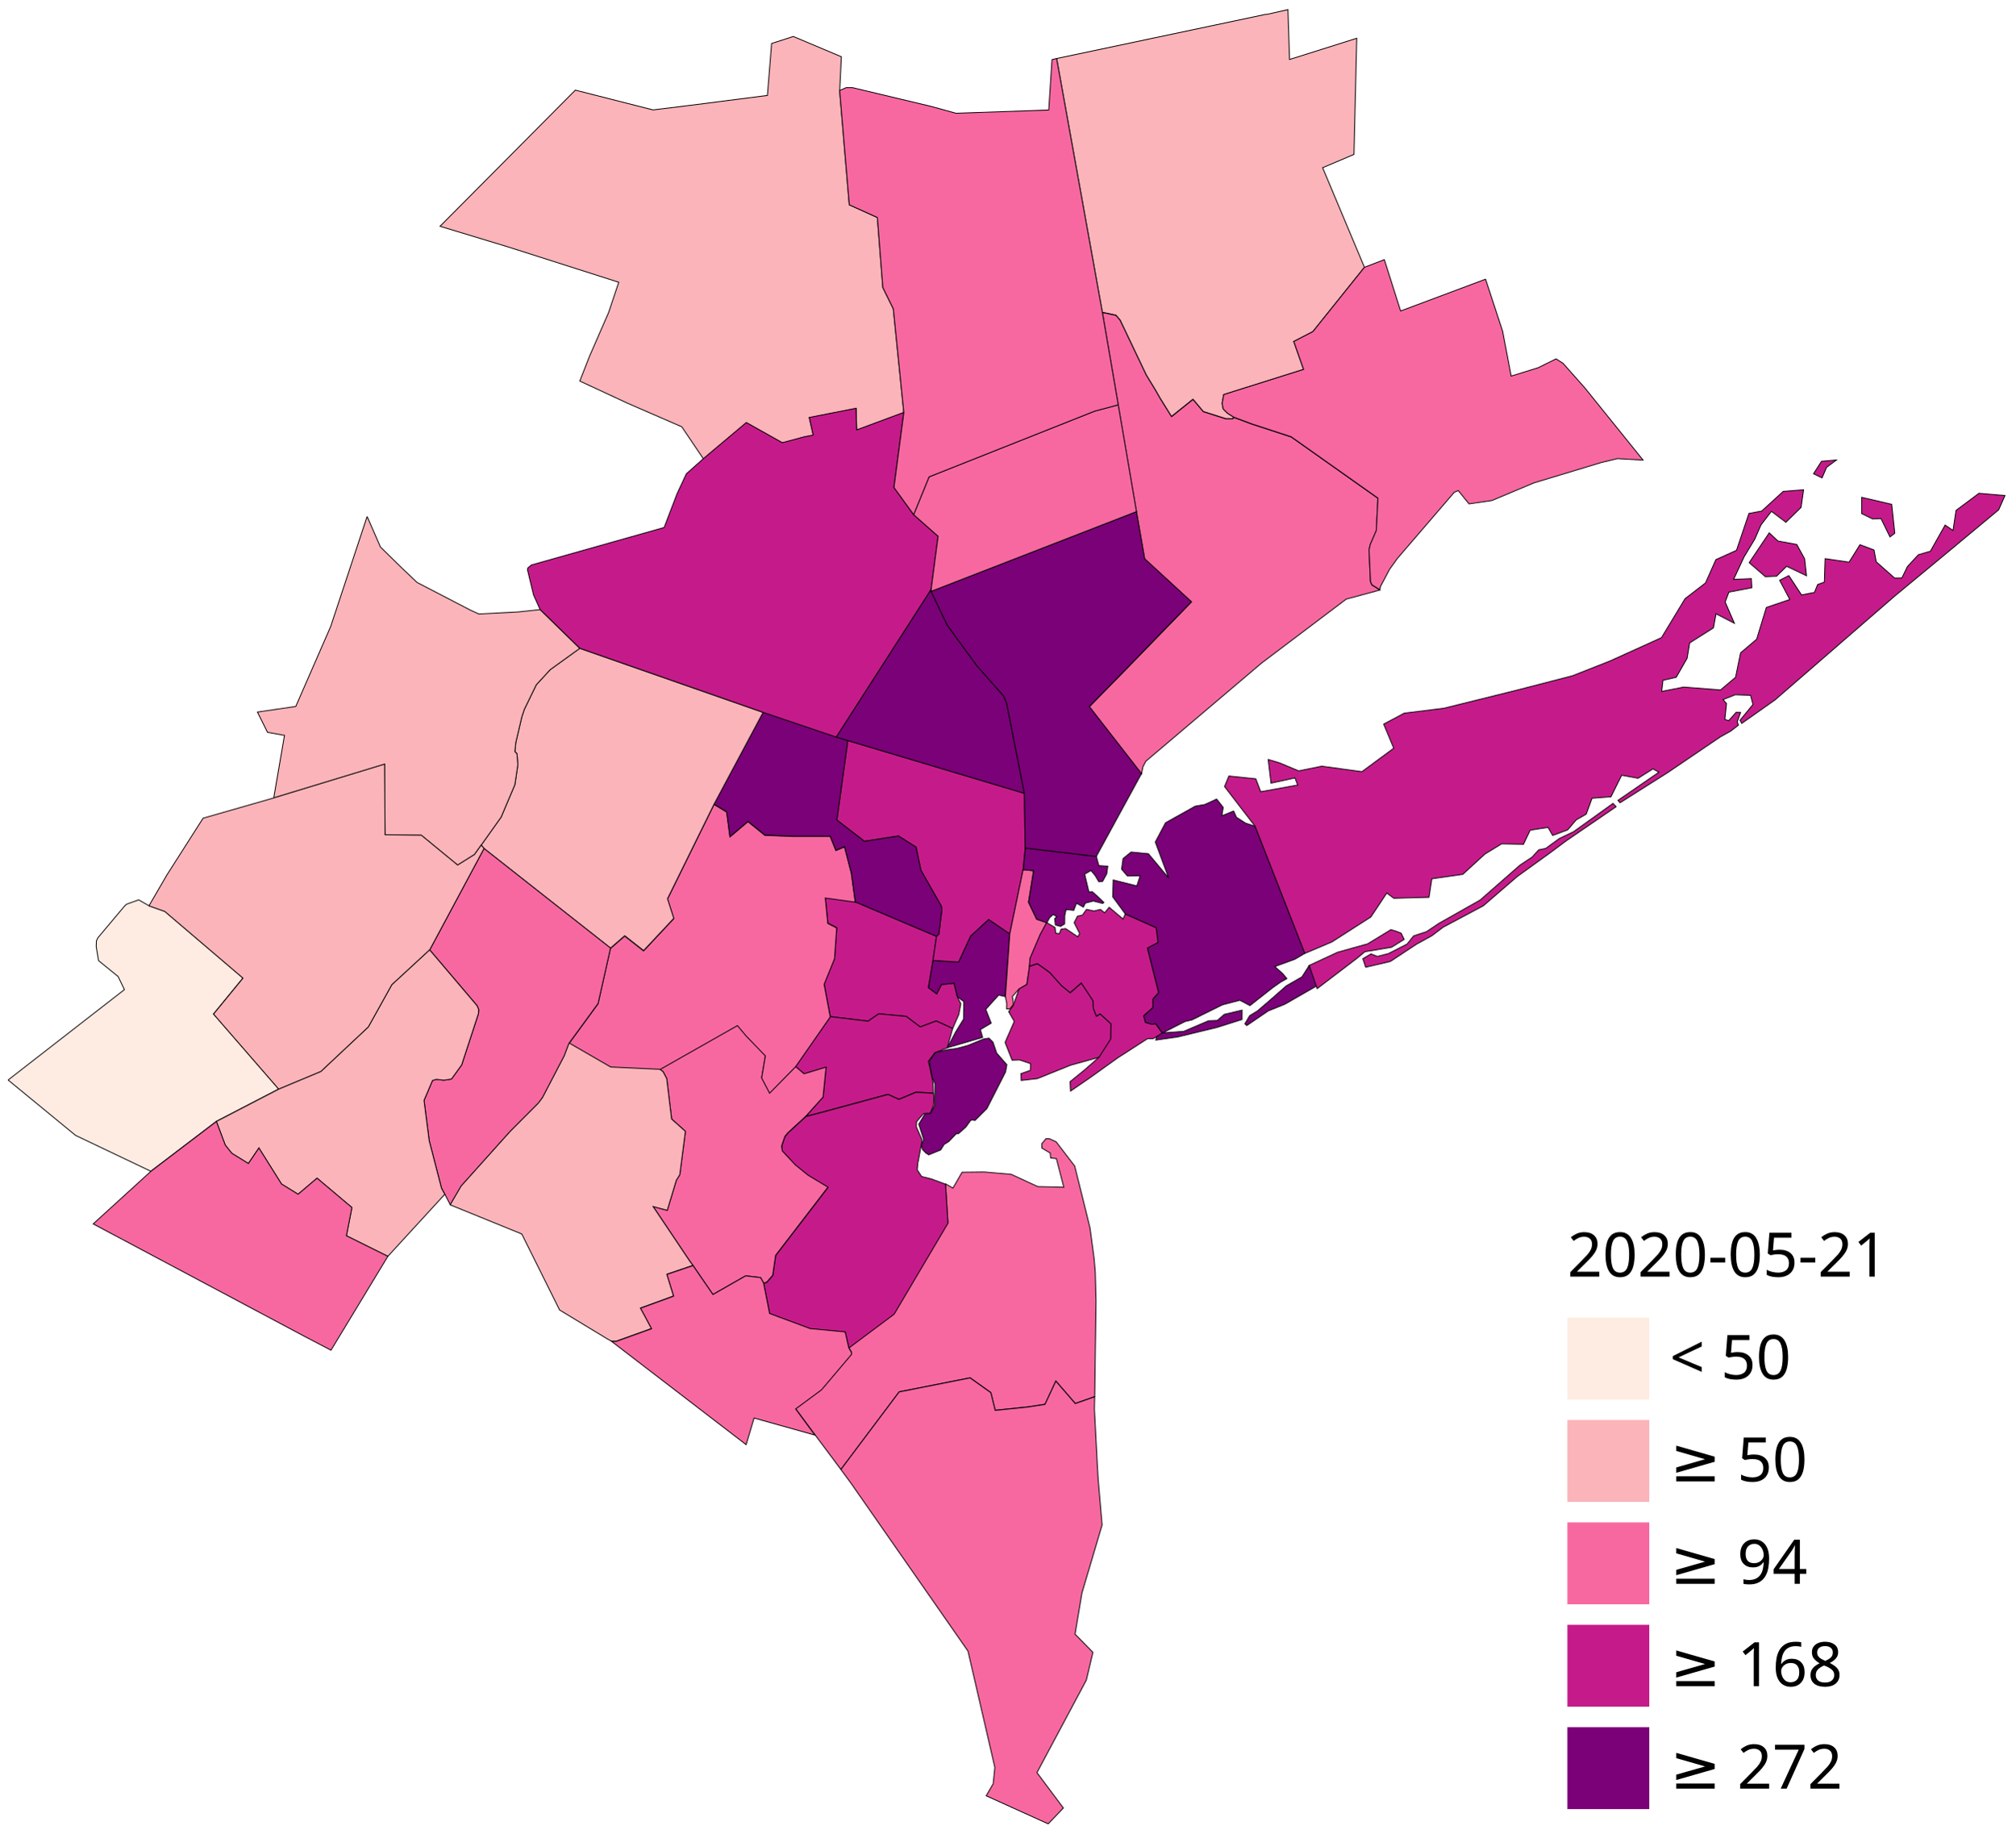
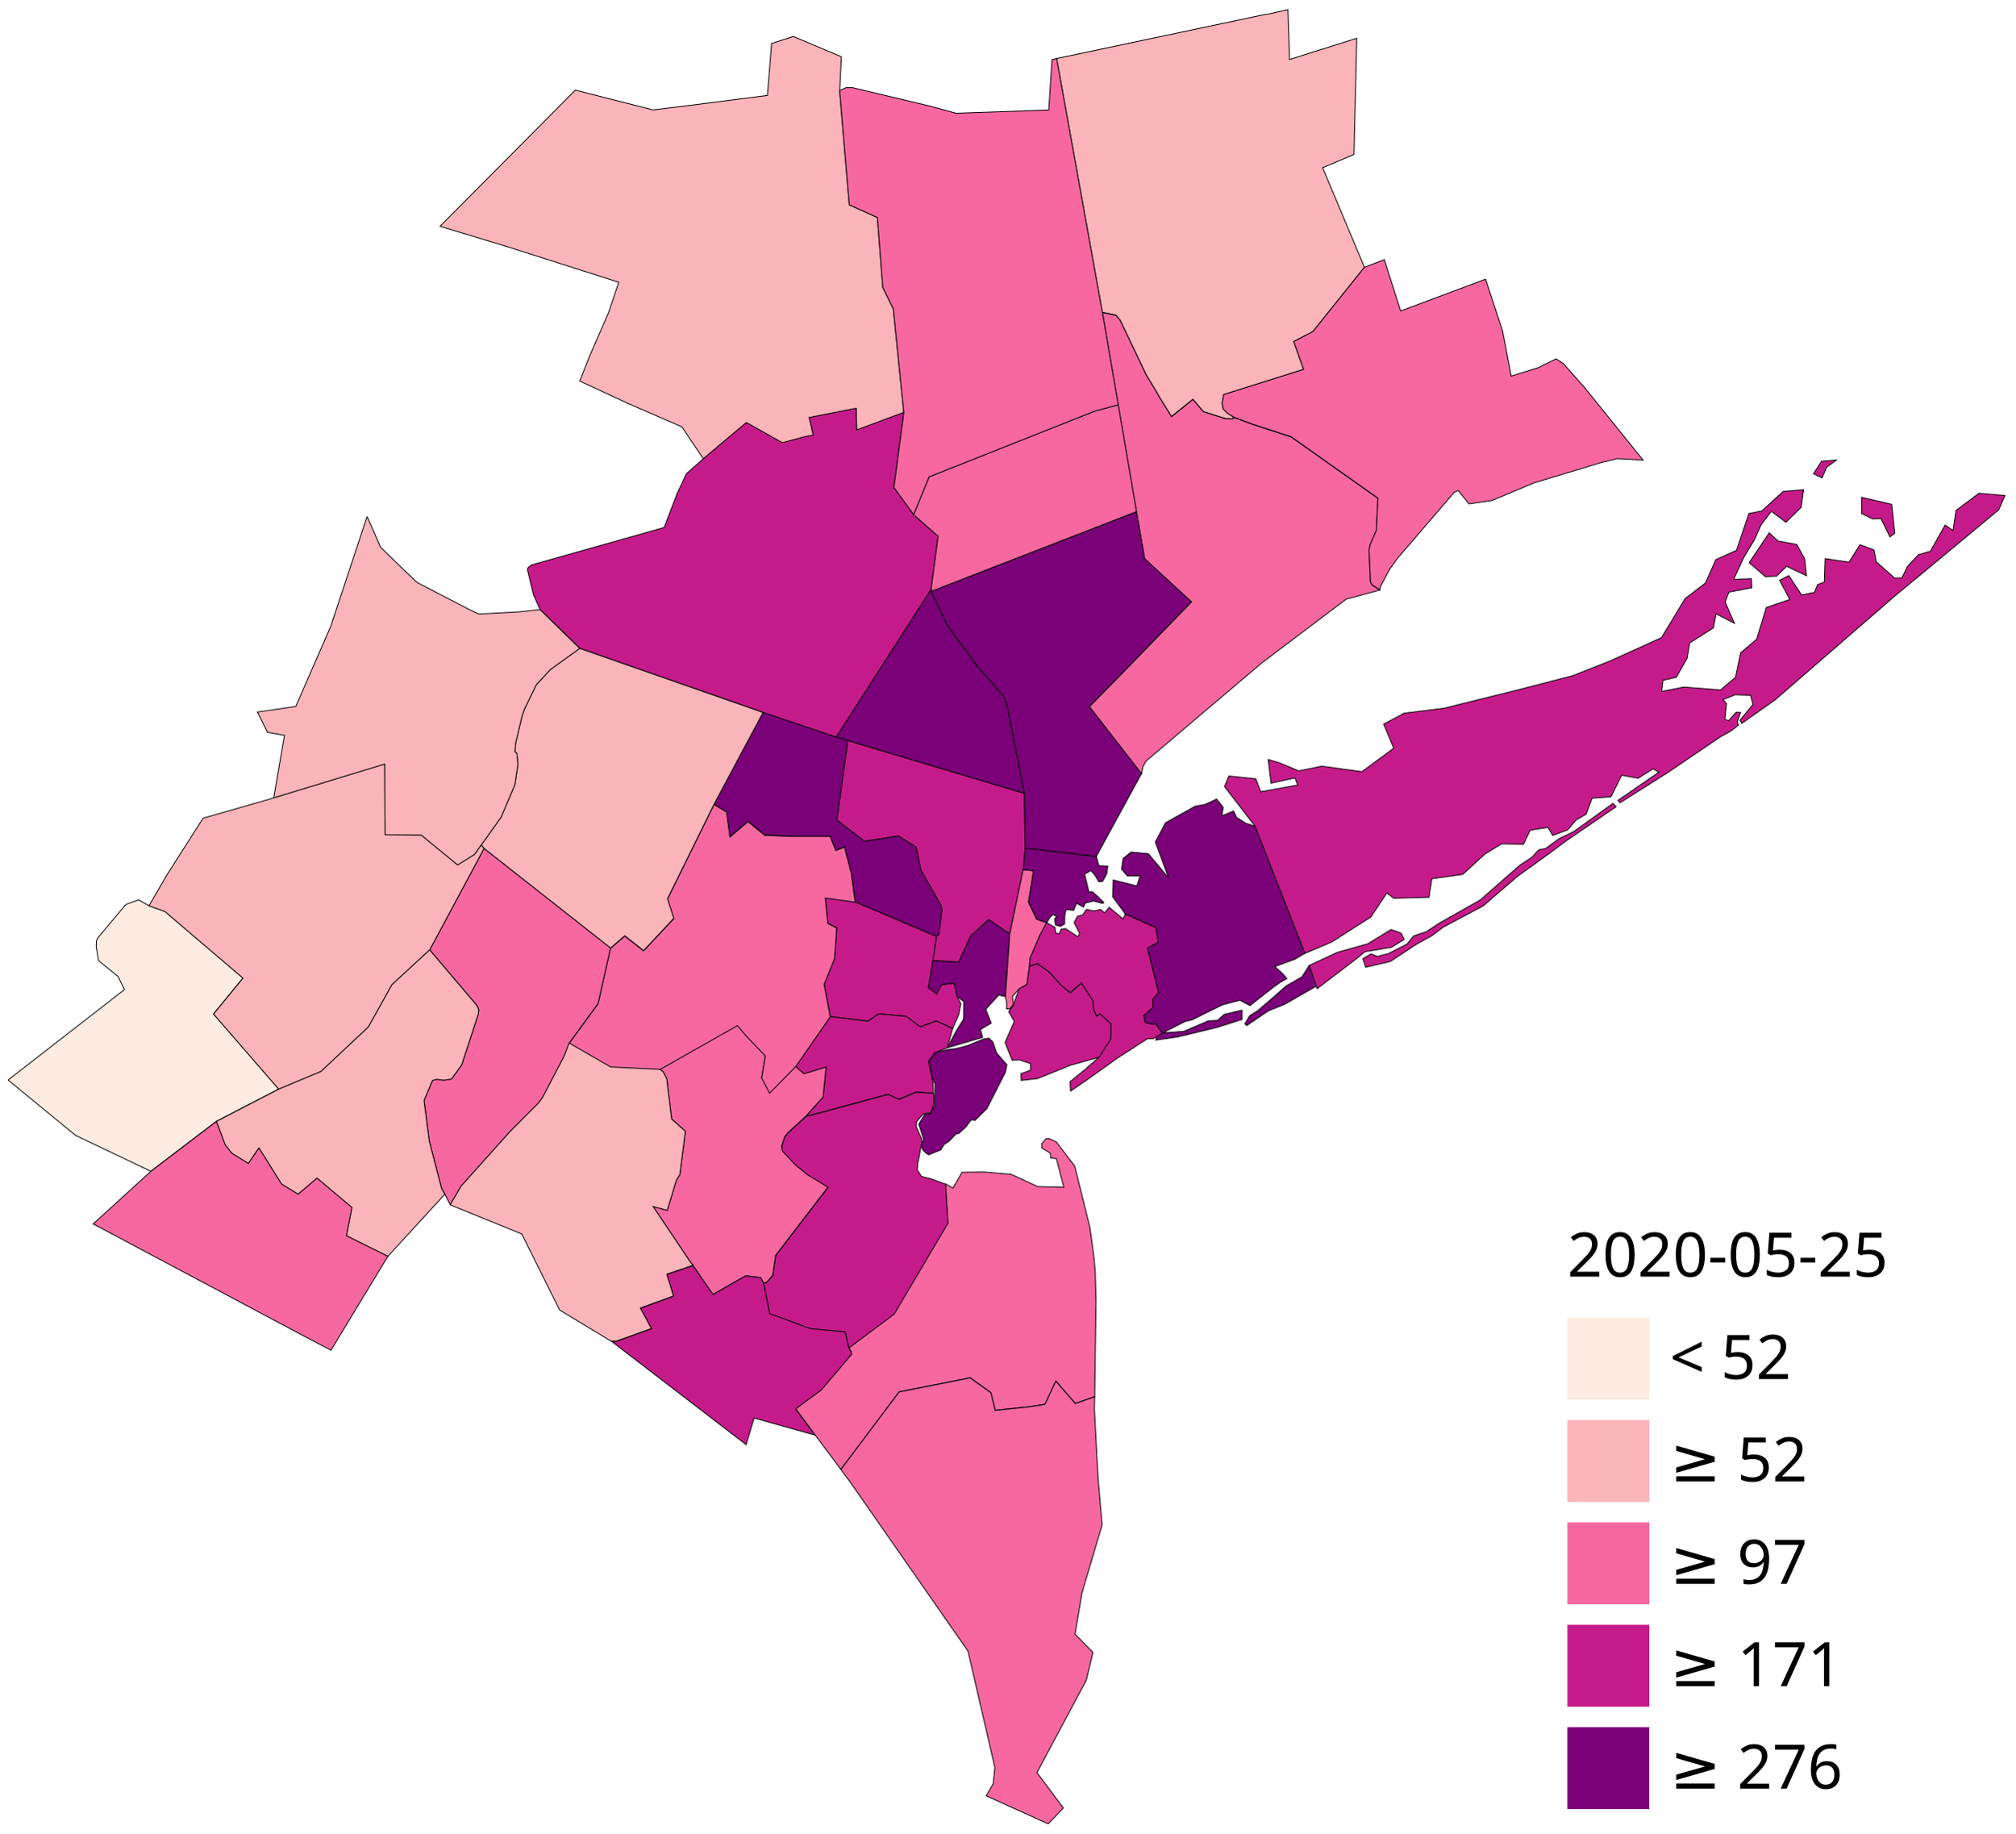
<svg xmlns="http://www.w3.org/2000/svg" id="svg4045" version="1.1" viewBox="0 0 316.019 287.485" height="1086.557" width="1194.401">
  <g transform="translate(108.116 49.338)" id="layer1">
    <g transform="matrix(4.55406 0 0 4.54983 -4052.057 -828.899)" id="g3993" stroke="#000" stroke-width="0.029">
      <path d="m 909.638,171.837 0.74,-0.168 0.055,1.719 2.314,-0.731 -0.095,4.002 -1.079,0.459 1.439,3.43 -1.776,2.218 -0.659,0.34 0.338,0.963 -2.75,0.867 -0.055,0.306 0.037,0.191 0.146,0.146 0.218,0.136 -0.032,0.05 h -0.241 l -0.775,-0.246 -0.357,-0.423 -0.739,0.594 -0.397,-0.639 -0.15,-0.264 -0.323,-0.531 -0.9,-1.89 -0.144,-0.168 -0.467,-0.1 -1.574,-8.743 7.224,-1.528" fill="#fbb4b9" />
      <path d="m 904.534,185.29 -0.546,-3.182 0.467,0.1 0.144,0.168 0.9,1.89 0.323,0.531 0.15,0.264 0.397,0.639 0.739,-0.594 0.357,0.423 0.775,0.246 h 0.241 l 0.032,-0.05 0.626,0.233 1.351,0.442 2.988,2.115 -0.057,1.116 -0.209,0.481 -0.041,0.186 0.05,1.094 0.048,0.109 0.275,0.171 -1.159,0.314 -2.91,2.2 -3.992,3.389 -0.098,0.188 -0.05,0.247 -1.797,-2.312 1.252,-1.278 2.264,-2.334 -1.611,-1.483 -0.282,-1.623 -0.628,-3.68" fill="#f768a1" />
      <path d="m 917.183,180.958 0.587,1.792 0.295,1.549 0.926,-0.287 0.62,-0.307 0.241,0.154 0.747,0.843 2.008,2.492 -0.884,-0.05 -0.562,0.136 -2.314,0.7 -1.446,0.608 -0.788,0.115 -0.371,-0.459 -0.136,0.06 -1.961,2.283 -0.266,0.371 -0.314,0.594 -0.021,0.09 v 0.02 l -0.275,-0.171 -0.048,-0.109 -0.05,-1.094 0.041,-0.186 0.209,-0.481 0.057,-1.116 -2.988,-2.115 -1.351,-0.442 -0.626,-0.233 -0.218,-0.136 -0.146,-0.146 -0.037,-0.191 0.055,-0.306 2.75,-0.867 -0.338,-0.963 0.659,-0.34 1.776,-2.218 0.684,-0.262 0.56,1.769 2.927,-1.097" fill="#f768a1" />
      <path d="m 898.583,212.137 0.259,0.148 0.313,-0.546 0.762,-0.009 0.929,0.08 0.919,0.424 0.894,0.021 -0.255,-0.987 -0.198,-0.021 -0.014,-0.169 -0.286,-0.171 -0.007,-0.149 0.089,-0.105 0.055,-0.07 h 0.121 l 0.232,0.107 0.639,0.835 0.385,1.55 0.13,0.535 0.011,0.04 0.144,1.075 0.039,0.467 0.025,0.99 -0.045,3.287 -0.669,0.236 -0.669,-0.774 -0.374,0.802 -0.571,0.088 -1.144,0.119 -0.148,-0.609 -0.715,-0.51 -2.444,0.483 -2.008,2.676 -0.893,-1.196 -0.665,-0.901 0.891,-0.659 1.034,-1.221 v -0.06 l -0.095,-0.168 1.559,-1.166 1.854,-3.136 -0.084,-1.347" fill="#f768a1" />
      <path d="m 894.981,221.987 2.008,-2.676 2.444,-0.483 0.715,0.51 0.148,0.609 1.144,-0.119 0.571,-0.088 0.374,-0.802 0.669,0.774 0.669,-0.235 -0.009,0.426 0.098,1.879 0.03,0.523 0.136,1.59 -0.694,2.345 -0.237,1.418 0.615,0.626 -0.226,0.956 -1.701,3.19 0.91,1.219 -0.524,0.546 -2.134,-0.967 0.241,-0.415 0.057,-0.562 -0.925,-4.009 -4.042,-5.804 -0.337,-0.458" fill="#f768a1" />
      <path d="m 899.519,209.926 -0.071,0.03 -0.162,0.226 -0.253,0.225 h -0.073 l -0.259,0.272 -0.162,0.1 -0.119,0.191 -0.412,0.168 -0.095,-0.06 -0.122,-0.126 -0.035,-0.16 0.082,-0.168 -0.173,-0.542 0.211,-0.354 0.182,-0.008 0.162,-0.292 0.005,-0.735 -0.101,-0.227 -0.102,-0.556 0.225,-0.302 0.404,-0.094 0.314,-0.04 0.224,-0.058 0.177,-0.05 0.53,-0.219 0.187,-0.03 0.137,0.137 0.128,0.378 0.351,0.401 -0.046,0.25 -0.642,1.261 -0.412,0.411 -0.08,-0.02" fill="#7a0177" />
      <path d="m 895.478,202.42 2.797,1.189 -0.121,0.829 -0.158,0.939 0.285,0.213 0.165,-0.321 0.434,-0.045 0.112,0.469 0.122,0.237 -0.07,0.371 -0.211,0.481 -0.566,-0.259 -0.552,0.206 -0.482,-0.364 -0.945,-0.088 -0.37,0.253 -1.3,-0.157 -0.211,-1.122 0.359,-0.884 0.074,-1.059 -0.306,-0.156 -0.086,-0.878 1.032,0.144" fill="#c51b8a" />
      <path d="m 894.617,206.375 1.3,0.157 0.37,-0.253 0.945,0.088 0.482,0.364 0.552,-0.206 0.566,0.259 -0.186,0.666 -0.356,0.141 -0.08,0.03 -0.039,0.06 -0.176,0.232 0.056,0.236 0.107,0.515 0.012,0.346 -0.604,-0.034 -0.589,0.246 -0.371,-0.171 -2.349,0.636 -0.483,0.125 0.595,-0.661 0.103,-1.03 -0.758,0.228 -0.293,-0.251 1.196,-1.719" fill="#c51b8a" />
      <path d="m 900.799,203.522 -0.162,2.161 -0.22,-0.05 -0.445,0.492 0.187,0.474 -0.373,0.223 0.079,0.269 -1.217,0.357 0.287,-0.545 0.272,-0.441 0.01,-0.602 -0.223,-0.167 -0.112,-0.469 -0.434,0.045 -0.165,0.321 -0.285,-0.213 0.158,-0.939 0.88,0.058 0.415,-0.899 0.62,-0.571 0.729,0.496" fill="#7a0177" />
      <path d="m 895.222,196.861 6.081,1.819 0.027,1.884 -0.071,0.747 -0.46,2.211 -0.729,-0.496 -0.62,0.571 -0.415,0.899 -0.88,-0.058 0.121,-0.829 0.08,-0.08 0.105,-0.85 -0.025,-0.122 -0.699,-1.228 -0.166,-0.795 -0.605,-0.384 -1.173,0.182 -0.95,-0.732 0.378,-2.739" fill="#c51b8a" />
      <path d="m 898.171,209.011 0.016,0.129 -0.009,0.273 -0.076,0.195 -0.041,0.094 -0.112,0.006 -0.119,0.01 -0.242,0.28 -0.007,0.176 0.2,0.457 -0.135,0.737 -0.011,0.03 -0.023,0.257 0.151,0.231 0.343,0.086 0.471,0.176 h 0.005 0.005 l 0.084,1.347 -1.854,3.136 -1.559,1.166 -0.124,-0.548 -1.204,-0.114 -1.398,-0.52 -0.207,-1.046 0.105,-0.03 0.209,-0.241 0.099,-0.686 1.802,-2.349 -0.687,-0.414 -0.435,-0.353 -0.449,-0.481 -0.025,-0.168 0.112,-0.331 0.105,-0.129 0.617,-0.568 0.483,-0.125 2.349,-0.636 0.371,0.171 0.589,-0.246 0.604,0.034" fill="#c51b8a" />
      <path d="m 893.421,208.094 0.293,0.251 0.758,-0.228 -0.103,1.03 -0.595,0.661 -0.617,0.568 -0.105,0.129 -0.112,0.331 0.025,0.168 0.449,0.481 0.435,0.353 0.687,0.414 -1.802,2.349 -0.099,0.686 -0.209,0.241 -0.105,0.03 -0.102,-0.191 -0.515,-0.06 -1.127,0.644 -0.69,-1.004 -0.107,-0.144 -1.263,-1.884 0.487,0.132 0.313,-1.038 0.119,-0.191 0.193,-1.494 -0.475,-0.424 -0.168,-1.395 -0.128,-0.24 -0.112,-0.08 2.676,-1.519 0.299,0.356 0.664,0.688 -0.129,0.761 0.275,0.524 0.891,-0.909" fill="#f768a1" />
      <path d="m 890.611,199.061 0.438,0.266 0.113,0.856 0.621,-0.526 0.58,0.47 0.98,0.04 h 1.271 l 0.196,0.485 0.297,-0.125 0.236,0.911 0.135,0.993 -1.032,-0.144 0.086,0.878 0.306,0.156 -0.074,1.059 -0.359,0.884 0.211,1.122 -1.196,1.719 -0.891,0.909 -0.275,-0.524 0.129,-0.761 -0.664,-0.688 -0.299,-0.356 -2.676,1.519 -1.688,-0.078 -1.431,-0.828 0.994,-1.361 0.429,-1.911 0.491,-0.425 0.65,0.51 1.038,-1.109 -0.216,-0.676 1.599,-3.251" fill="#f768a1" />
      <path d="m 894.821,196.74 0.401,0.121 -0.378,2.739 0.95,0.732 1.173,-0.182 0.605,0.384 0.166,0.795 0.699,1.228 0.025,0.122 -0.105,0.85 -0.08,0.08 -2.797,-1.189 -0.135,-0.993 -0.236,-0.911 -0.297,0.125 -0.196,-0.485 h -1.271 l -0.98,-0.04 -0.58,-0.47 -0.621,0.526 -0.113,-0.856 -0.438,-0.266 1.694,-3.173 2.516,0.852" fill="#7a0177" />
      <path d="m 892.305,195.888 -1.694,3.173 -1.599,3.251 0.216,0.676 -1.038,1.109 -0.65,-0.51 -0.491,0.425 -4.356,-3.432 -0.096,-0.119 0.685,-0.963 0.474,-1.118 0.103,-0.692 -0.032,-0.378 -0.071,-0.07 0.032,-0.313 0.209,-0.892 0.087,-0.257 0.41,-0.843 0.481,-0.522 1.014,-0.731 6.315,2.209" fill="#fbb4b9" />
      <path d="m 882.694,200.58 4.356,3.432 -0.429,1.911 -0.994,1.361 -0.166,0.44 -0.749,1.439 -0.137,0.185 -0.979,0.983 -1.688,1.884 -0.376,0.644 -0.187,-0.362 -0.114,-0.209 -0.424,-1.64 -0.178,-1.387 0.292,-0.686 0.136,-0.04 0.257,0.03 0.26,-0.04 0.351,-0.486 0.578,-1.771 0.009,-0.135 -0.057,-0.136 -1.631,-1.922 1.872,-3.496" fill="#f768a1" />
      <path d="m 885.626,207.284 1.431,0.828 1.688,0.078 0.112,0.08 0.128,0.24 0.168,1.395 0.475,0.424 -0.193,1.494 -0.119,0.191 -0.313,1.038 -0.487,-0.132 1.263,1.884 0.107,0.144 -0.896,0.304 0.231,0.75 -1.141,0.416 0.179,0.327 0.201,0.379 -1.211,0.435 h -0.168 l -0.114,-0.06 -1.671,-1.013 -1.302,-2.619 -2.466,-1.005 0.376,-0.644 1.688,-1.884 0.979,-0.983 0.137,-0.185 0.749,-1.439 0.166,-0.44" fill="#fbb4b9" />
-       <path d="m 889.887,214.95 0.69,1.004 1.127,-0.644 0.515,0.06 0.102,0.191 0.207,1.046 1.398,0.52 1.204,0.114 0.124,0.548 0.095,0.168 v 0.06 l -1.034,1.221 -0.891,0.659 0.665,0.901 -2.096,-0.588 -0.273,0.918 -4.635,-3.561 h 0.168 l 1.211,-0.435 -0.201,-0.379 -0.179,-0.327 1.141,-0.416 -0.231,-0.75 0.896,-0.304" fill="#f768a1" />
+       <path d="m 889.887,214.95 0.69,1.004 1.127,-0.644 0.515,0.06 0.102,0.191 0.207,1.046 1.398,0.52 1.204,0.114 0.124,0.548 0.095,0.168 v 0.06 l -1.034,1.221 -0.891,0.659 0.665,0.901 -2.096,-0.588 -0.273,0.918 -4.635,-3.561 h 0.168 l 1.211,-0.435 -0.201,-0.379 -0.179,-0.327 1.141,-0.416 -0.231,-0.75 0.896,-0.304" fill="#c51b8a" />
      <path fill="#f768a1" d="m 901.258,201.418 -0.459,2.211 -0.151,2.163 0.046,0.233 -0.003,0.19 0.103,0.004 0.127,-0.154 -0.013,-0.17 -0.021,-0.103 0.232,-0.265 0.268,-0.154 0.092,-0.625 0.023,-0.271 0.344,-0.811 0.229,-0.422 -0.35,-0.117 -0.281,-0.588 0.174,-1.088 z" transform="translate(0 -.107)" />
      <path d="m 894.94,174.458 0.332,3.938 0.967,0.438 0.188,2.412 0.362,0.738 0.361,3.577 -1.622,0.603 -0.019,-0.745 -1.613,0.316 0.137,0.606 -0.305,0.06 -0.759,0.204 -1.239,-0.696 -1.48,1.246 -0.747,-1.109 -1.865,-0.811 -1.646,-0.765 0.337,-0.859 0.658,-1.51 0.346,-1.036 -3.799,-1.214 -2.355,-0.715 4.66,-4.692 2.676,0.682 1.296,-0.16 2.642,-0.339 0.144,-1.79 0.747,-0.242 1.655,0.699 -0.057,1.166" fill="#fbb4b9" />
      <path d="m 901.33,200.564 2.45,0.291 0.086,0.316 0.307,0.02 -0.035,0.262 -0.143,0.262 -0.13,0.012 -0.123,-0.21 -0.147,-0.178 -0.217,0.126 0.146,0.613 0.115,-0.01 0.192,0.172 0.209,0.2 -0.043,0.034 -0.322,-0.083 -0.273,0.071 -0.069,0.139 -0.236,-0.136 -0.095,0.247 -0.265,-0.029 -0.045,0.212 -0.003,0.284 -0.141,0.087 -0.179,-0.049 -0.024,-0.221 0.073,-0.065 -0.122,-0.074 -0.121,0.104 -0.097,0.177 -0.349,-0.118 -0.282,-0.588 0.175,-1.087 -0.359,-0.033 0.071,-0.747" fill="#7a0177" />
      <path d="m 900.91,206.009 0.209,-0.589 0.269,-0.154 0.09,-0.624 0.277,-0.089 0.423,0.303 0.405,0.453 0.297,0.245 0.387,-0.334 0.405,0.616 0.007,0.254 0.107,0.272 0.13,-0.077 0.373,0.342 -0.007,0.523 -0.4,0.625 -0.99,0.275 -1.143,0.461 -0.556,0.063 -0.007,-0.235 0.323,-0.112 0.004,-0.232 -0.375,-0.127 -0.259,0.009 -0.241,-0.613 0.316,-0.723 -0.192,-0.337 z" fill="#c51b8a" />
      <path d="m 898.09,191.718 0.556,1.166 1.027,1.406 0.916,1.036 0.105,0.264 0.608,3.09 -6.081,-1.819 -0.401,-0.121 3.27,-5.092 v 0.07" fill="#7a0177" />
      <path fill="#7a0177" d="m 907.922,198.984 -0.406,0.188 -0.33,0.057 -1.023,0.572 -0.352,0.664 0.459,1.238 -0.697,-0.834 -0.596,-0.059 -0.277,0.225 -0.051,0.367 0.201,0.234 0.438,-0.01 -0.113,0.352 -0.814,-0.205 -0.016,0.582 0.434,0.592 1.061,0.475 0.068,0.502 -0.367,0.195 0.385,1.535 -0.195,0.223 0.002,0.289 -0.322,0.287 0.065,0.234 0.223,0.062 0.129,-0.018 0.223,0.312 -0.17,0.012 -0.053,0.236 0.775,-0.113 1.34,-0.326 0.854,-0.271 0.002,-0.322 -0.615,0.146 -0.236,0.209 -0.305,0.012 -0.854,0.365 -0.725,0.051 0.771,-0.391 0.24,-0.057 1.045,-0.518 0.602,-0.158 0.348,0.184 0.772,-0.608 0.273,-0.194 0.226,-0.129 -0.139,-0.167 -0.276,-0.247 0.693,-0.254 0.344,-0.203 -1.713,-4.377 -0.332,-0.109 -0.312,-0.201 -0.098,-0.217 -0.406,0.164 0.047,-0.289 z m 3.189,5.733 -0.249,0.394 -0.54,0.31 -0.477,0.42 -0.514,0.443 -0.27,0.166 -0.166,0.279 0.066,0.061 0.742,-0.506 0.568,-0.229 1.114,-0.64 z" transform="translate(0 -.107)" />
      <path d="m 897.149,185.561 -0.339,2.577 0.678,0.937 0.843,0.745 -0.24,1.828 -3.27,5.092 -2.516,-0.852 -6.315,-2.209 -1.367,-1.337 -0.225,-0.503 -0.209,-0.87 0.016,-0.06 0.121,-0.1 4.571,-1.292 0.442,-1.157 0.321,-0.692 0.587,-0.523 1.48,-1.246 1.239,0.696 0.759,-0.204 0.305,-0.06 -0.137,-0.606 1.613,-0.316 0.019,0.745 1.622,-0.603" fill="#c51b8a" />
      <path d="m 902.074,203.138 0.284,0.165 0.022,0.197 0.127,0.017 0.059,-0.155 0.156,-0.02 0.421,0.281 0.063,-0.111 -0.19,-0.375 0.115,-0.224 0.17,-0.036 0.141,-0.198 0.258,0.056 0.223,-0.055 0.143,0.119 0.156,-0.192 0.478,0.404 0.076,-0.17 1.061,0.474 0.068,0.501 -0.369,0.196 0.386,1.534 -0.197,0.223 0.002,0.289 -0.321,0.287 0.063,0.234 0.222,0.062 0.13,-0.017 0.227,0.316 -0.306,0.193 -0.199,0.002 -1.034,0.667 -0.968,0.694 -0.649,0.445 -0.016,-0.324 0.486,-0.395 0.515,-0.453 0.4,-0.625 0.007,-0.523 -0.373,-0.342 -0.13,0.077 -0.107,-0.272 -0.007,-0.254 -0.405,-0.616 -0.387,0.334 -0.297,-0.245 -0.405,-0.453 -0.423,-0.303 -0.277,0.089 0.023,-0.271 0.346,-0.811 0.227,-0.422" fill="#c51b8a" />
      <path fill="#c51b8a" d="m 928.476,187.773 0.295,0.141 0.156,-0.364 0.338,-0.252 -0.513,0.044 z m -0.342,0.551 -0.701,0.056 -0.742,0.678 -0.438,0.082 -0.428,1.27 -0.711,0.322 -0.357,0.803 -0.703,0.541 -0.812,1.344 -1.775,0.805 -1.293,0.51 -1.988,0.514 -2.439,0.605 -1.367,0.17 -0.705,0.377 0.346,0.83 -1.096,0.809 -1.381,-0.189 -0.795,0.162 -0.658,-0.275 -0.393,-0.119 0.098,0.816 0.826,-0.18 0.09,0.246 -1.271,0.23 -0.17,-0.445 -0.926,-0.096 -0.15,0.363 1.053,1.371 1.713,4.379 0.928,-0.393 1.346,-0.863 0.547,-0.824 0.242,0.18 1.211,-0.033 0.098,-0.639 1.066,-0.152 0.764,-0.701 0.572,-0.35 0.754,0.014 0.232,-0.486 0.613,-0.096 0.16,0.277 0.518,-0.191 0.291,-0.344 0.346,-0.199 0.201,-0.547 0.652,-0.051 0.369,-0.742 0.564,0.104 0.514,-0.324 0.203,0.115 -1.41,0.971 0.072,0.082 1.641,-1.039 1.814,-1.232 0.365,-0.204 0.257,-0.202 -0.043,-0.108 0.117,-0.326 -0.153,-0.006 -0.256,0.288 -0.133,-0.043 0.058,-0.547 -0.121,-0.137 0.42,-0.166 0.528,0.019 0.084,0.315 -0.446,0.544 0.06,0.108 1.149,-0.811 4.107,-3.566 1.828,-1.516 1.762,-1.467 0.217,-0.492 -0.896,-0.078 -0.789,0.59 -0.105,0.691 -0.271,-0.186 -0.508,0.902 -0.414,0.121 -0.377,0.408 -0.191,0.393 -0.25,0.002 -0.631,-0.559 -0.078,-0.408 -0.484,-0.182 -0.375,0.602 -0.824,-0.121 -0.027,0.809 -0.229,0.082 -0.113,0.273 -0.443,0.086 -0.438,-0.666 -0.316,0.162 0.35,0.662 -0.807,0.273 -0.334,1.094 -0.553,0.471 -0.174,0.842 -0.518,0.438 -1.268,-0.1 -0.758,0.15 0.045,-0.383 0.457,-0.105 0.375,-0.656 0.088,-0.529 0.818,-0.518 0.088,-0.484 0.633,0.326 -0.318,-0.732 0.129,-0.342 0.789,-0.152 -0.016,-0.312 -0.611,0.027 0.361,-0.777 0.369,-0.613 0.213,-0.488 0.359,-0.469 0.498,0.377 0.523,-0.512 z m 2.002,0.261 v 0.561 l 0.377,0.184 0.285,-0.014 0.311,0.633 0.166,-0.127 -0.107,-0.996 z m -3.184,1.223 -0.691,1.029 0.557,0.482 0.385,-0.016 0.348,-0.342 0.684,0.326 -0.065,-0.584 -0.271,-0.494 -0.648,-0.119 z m -5.381,9.326 -1.357,0.975 -0.486,0.232 -0.475,0.344 -0.24,0.049 -0.225,0.248 -0.418,0.277 -1.371,1.203 -1.422,0.805 -0.428,0.287 -0.443,0.146 -0.225,0.281 -0.645,0.33 -0.379,0.096 -0.219,-0.086 -0.281,0.166 0.098,0.293 0.85,-0.199 0.902,-0.596 0.529,-0.291 0.385,-0.293 1.387,-0.74 1.17,-1.01 1.131,-0.816 0.541,-0.404 1.729,-1.184 z m -7.646,4.35 -0.803,0.49 -1.033,0.289 -0.979,0.455 0.275,0.799 1.371,-1.045 0.273,-0.227 0.918,-0.154 0.434,-0.271 -0.105,-0.213 -0.143,-0.057 z" transform="translate(0 -.107)" />
      <path d="m 898.09,191.718 7.071,-2.748 0.282,1.623 1.611,1.483 -2.264,2.334 -1.252,1.278 1.797,2.312 -1.556,2.855 -2.45,-0.291 -0.027,-1.884 -0.608,-3.09 -0.105,-0.264 -0.916,-1.036 -1.027,-1.406 -0.556,-1.166" fill="#7a0177" />
      <path d="m 904.534,185.29 0.628,3.68 -7.071,2.748 v -0.07 l 0.24,-1.828 -0.843,-0.745 0.531,-1.303 5.705,-2.266 0.809,-0.216" fill="#f768a1" />
      <path d="m 902.414,173.365 1.574,8.743 0.546,3.182 -0.809,0.216 -5.705,2.266 -0.531,1.303 -0.678,-0.937 0.339,-2.577 -0.361,-3.577 -0.362,-0.738 -0.188,-2.412 -0.967,-0.438 -0.332,-3.938 0.226,-0.1 h 0.216 l 2.721,0.65 0.847,0.234 3.191,-0.113 0.112,-1.736 0.16,-0.04" fill="#f768a1" />
      <path d="m 866.304,208.562 4.008,-3.118 -0.218,-0.451 -0.674,-0.548 -0.08,-0.483 0.007,-0.199 0.05,-0.104 0.925,-1.102 0.07,-0.06 0.41,-0.146 0.353,0.201 0.547,0.193 2.692,2.298 -1.014,1.239 2.245,2.587 -2.147,1.114 -2.259,1.721 -2.588,-1.234 -2.327,-1.913" fill="#feebe2" />
      <path d="m 878.668,189.138 0.46,1.053 0.738,0.723 0.522,0.497 1.831,0.95 0.298,0.137 1.351,-0.07 0.754,-0.08 1.367,1.337 -1.014,0.731 -0.481,0.522 -0.41,0.843 -0.087,0.257 -0.209,0.892 -0.032,0.313 0.071,0.07 0.032,0.378 -0.103,0.692 -0.474,1.118 -0.685,0.963 -0.234,0.328 -0.578,0.362 -1.25,-1.028 -1.25,-0.017 -0.016,-2.432 -3.817,1.163 0.371,-2.159 -0.585,-0.104 -0.347,-0.699 1.32,-0.193 1.201,-2.752 1.255,-3.792" fill="#fbb4b9" />
      <path d="m 875.453,198.837 3.817,-1.163 0.016,2.432 1.25,0.017 1.25,1.028 0.578,-0.362 0.234,-0.328 0.096,0.119 -1.872,3.496 -1.299,1.2 -0.81,1.457 -1.634,1.534 -1.454,0.608 -2.245,-2.587 1.014,-1.239 -2.692,-2.298 -0.547,-0.193 0.619,-1.066 1.246,-1.956 2.434,-0.698" fill="#fbb4b9" />
      <path d="m 880.822,204.076 1.631,1.922 0.057,0.136 -0.009,0.135 -0.578,1.771 -0.351,0.486 -0.26,0.04 -0.257,-0.03 -0.136,0.04 -0.292,0.686 0.178,1.387 0.424,1.64 0.114,0.209 -1.961,2.139 -1.428,-0.709 0.19,-0.972 -1.2,-1.013 -0.653,0.555 -0.571,-0.353 -0.778,-1.241 -0.363,0.535 -0.571,-0.353 -0.226,-0.285 -0.305,-0.812 2.147,-1.114 1.454,-0.608 1.634,-1.534 0.81,-1.457 1.299,-1.2" fill="#fbb4b9" />
      <path d="m 873.478,209.988 0.305,0.812 0.226,0.285 0.571,0.353 0.363,-0.535 0.778,1.241 0.571,0.353 0.653,-0.555 1.2,1.013 -0.19,0.972 1.428,0.709 -1.959,3.236 -0.916,-0.479 -7.272,-3.874 1.984,-1.81 2.259,-1.721" fill="#f768a1" />
    </g>
    <g id="g1003" transform="matrix(0.3211259,0,0,0.3211259,201.904,-371.3072)">
      <g id="Text" font-size="30" font-family="Verdana" fill="#000">
        <text x="-200" y="1626">
-           <tspan x="-200" y="1626">2020-05-21</tspan>
+           <tspan x="-200" y="1626">2020-05-25</tspan>
        </text>
        <text x="-150" y="1676">
-           <tspan x="-150" y="1676">&lt; 50</tspan>
+           <tspan x="-150" y="1676">&lt; 52</tspan>
        </text>
        <text x="-150" y="1726">
-           <tspan x="-150" y="1726">≥ 50</tspan>
+           <tspan x="-150" y="1726">≥ 52</tspan>
        </text>
        <text x="-150" y="1776">
-           <tspan x="-150" y="1776">≥ 94</tspan>
+           <tspan x="-150" y="1776">≥ 97</tspan>
        </text>
        <text x="-150" y="1826">
-           <tspan x="-150" y="1826">≥ 168</tspan>
+           <tspan x="-150" y="1826">≥ 171</tspan>
        </text>
        <text x="-150" y="1876">
-           <tspan x="-150" y="1876">≥ 272</tspan>
+           <tspan x="-150" y="1876">≥ 276</tspan>
        </text>
      </g>
      <g id="legend-boxes">
        <path d="m -200 1646 h 40 v 40 h -40 z" fill="#feebe2" />
        <path d="m -200 1696 h 40 v 40 h -40 z" fill="#fbb4b9" />
        <path d="m -200 1746 h 40 v 40 h -40 z" fill="#f768a1" />
        <path d="m -200 1796 h 40 v 40 h -40 z" fill="#c51b8a" />
        <path d="m -200 1846 h 40 v 40 h -40 z" fill="#7a0177" />
      </g>
    </g>
  </g>
</svg>
